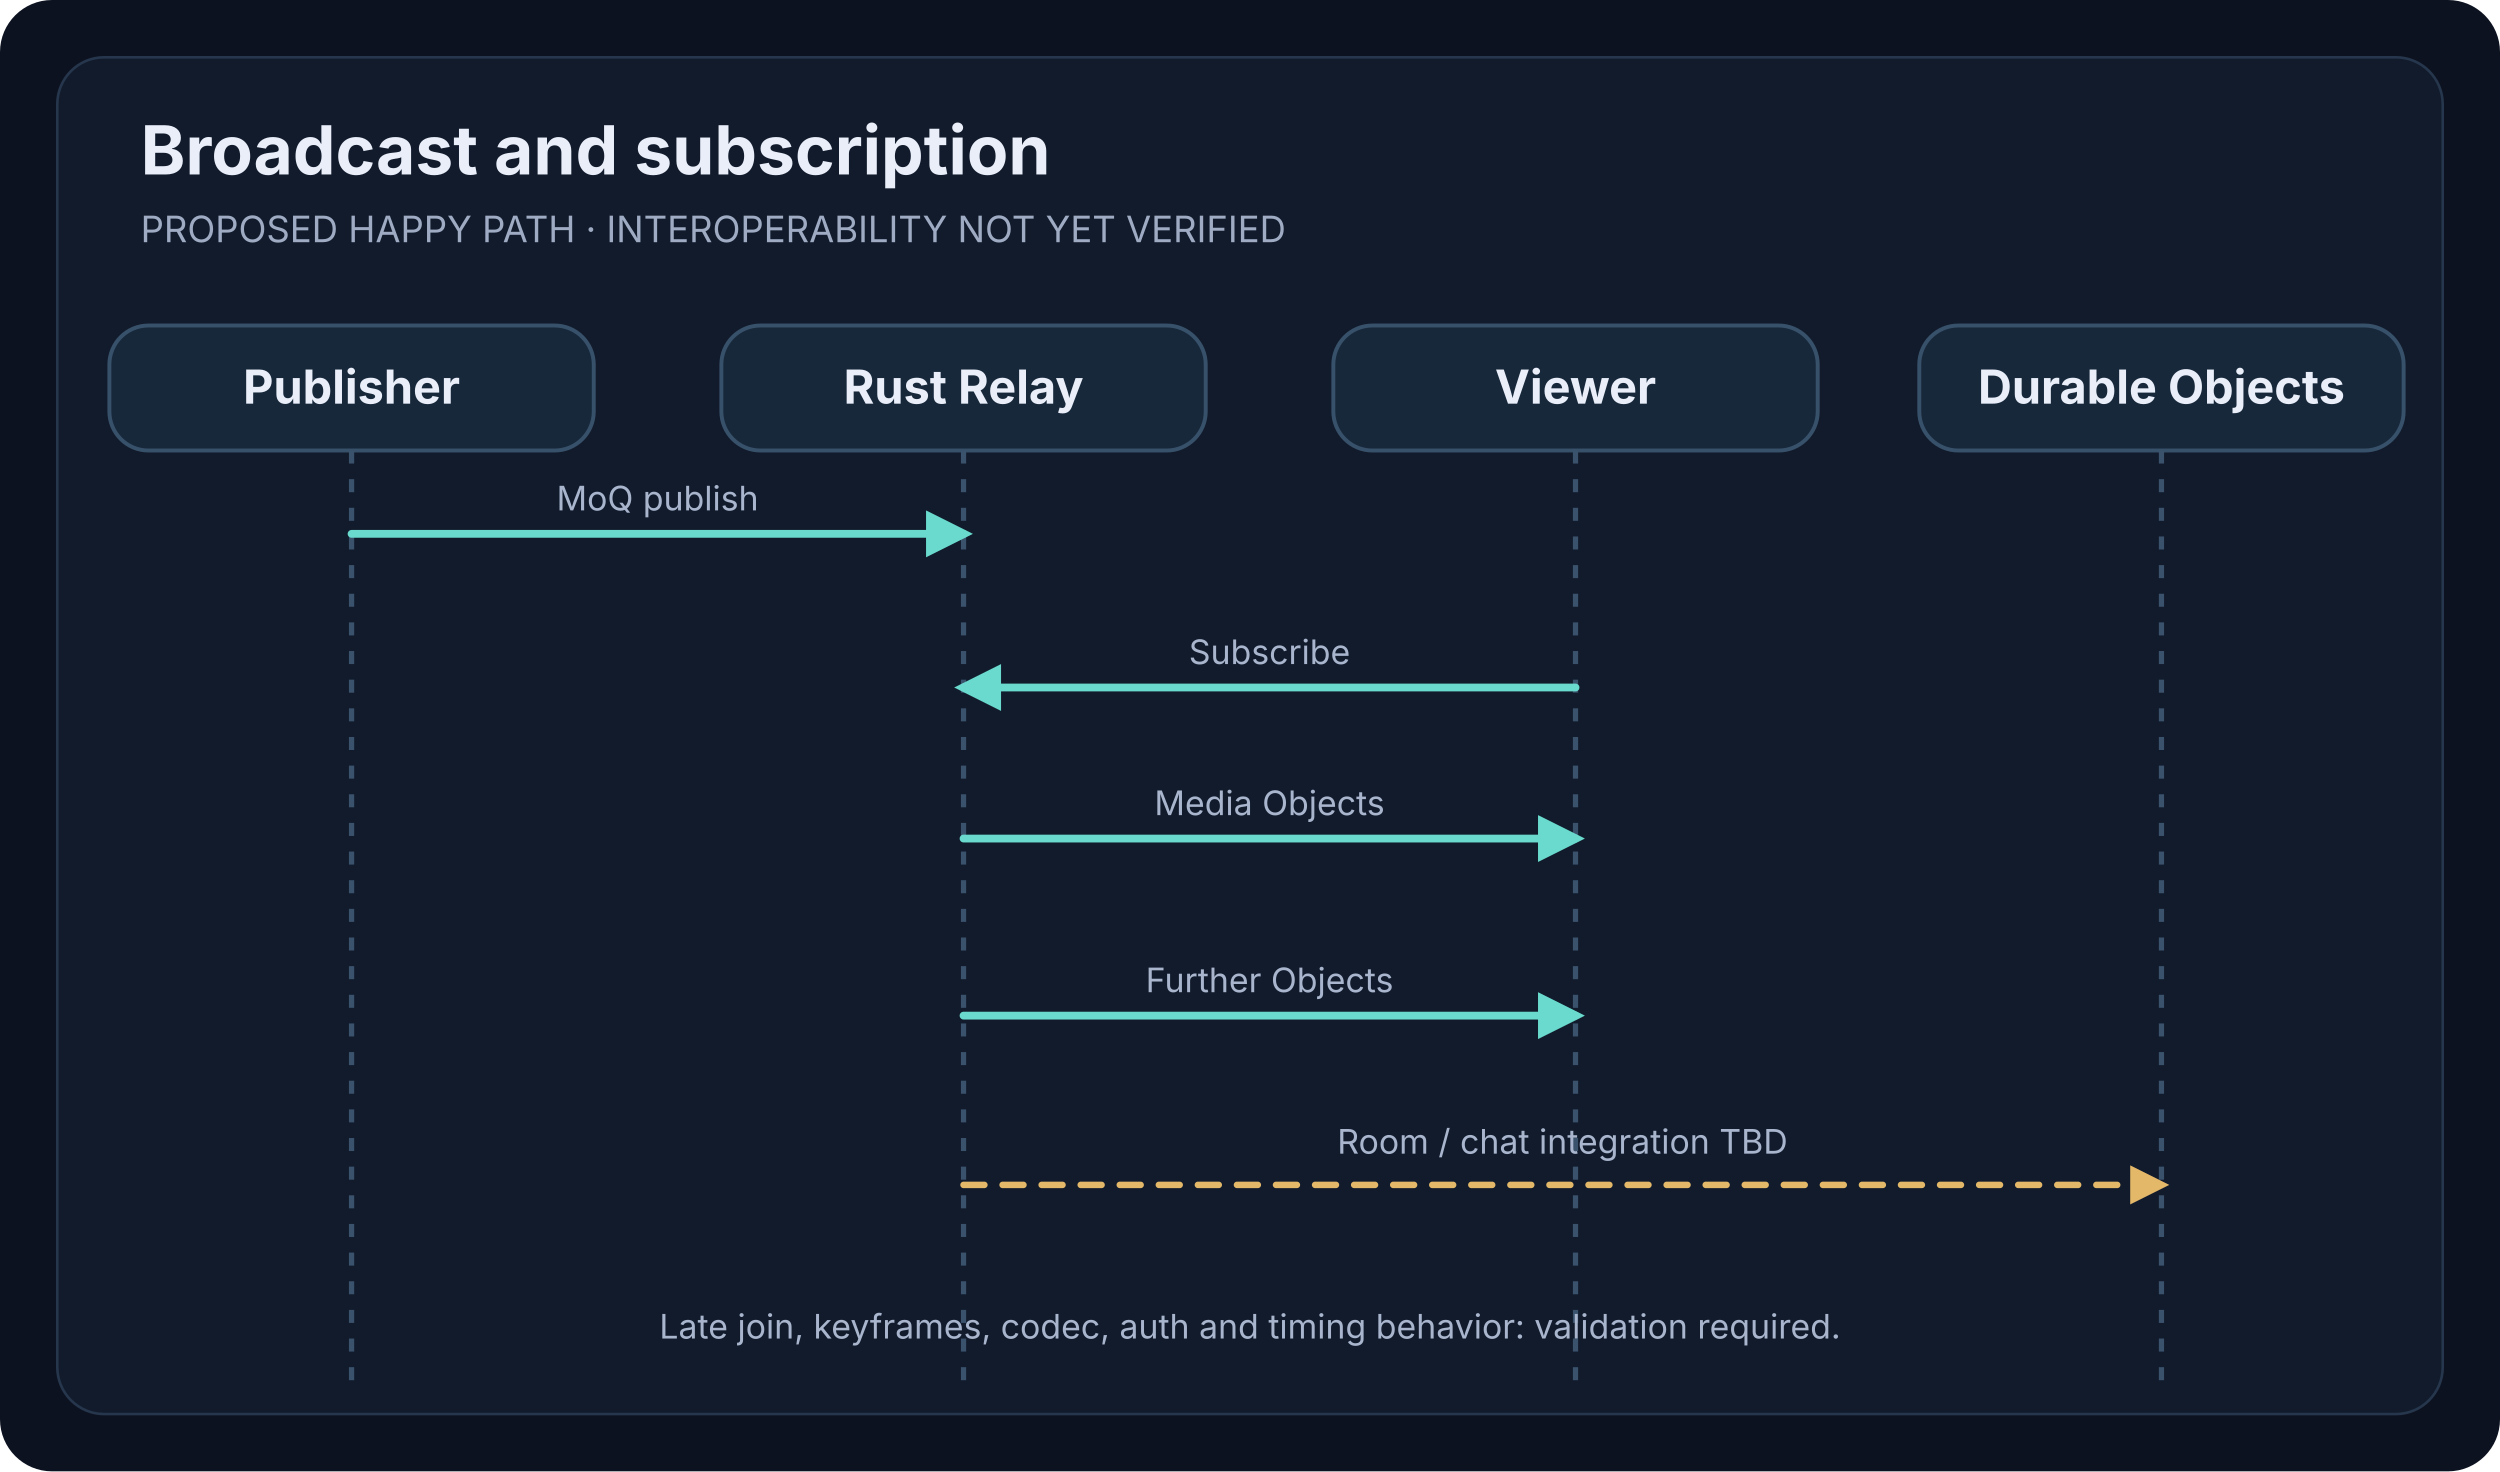
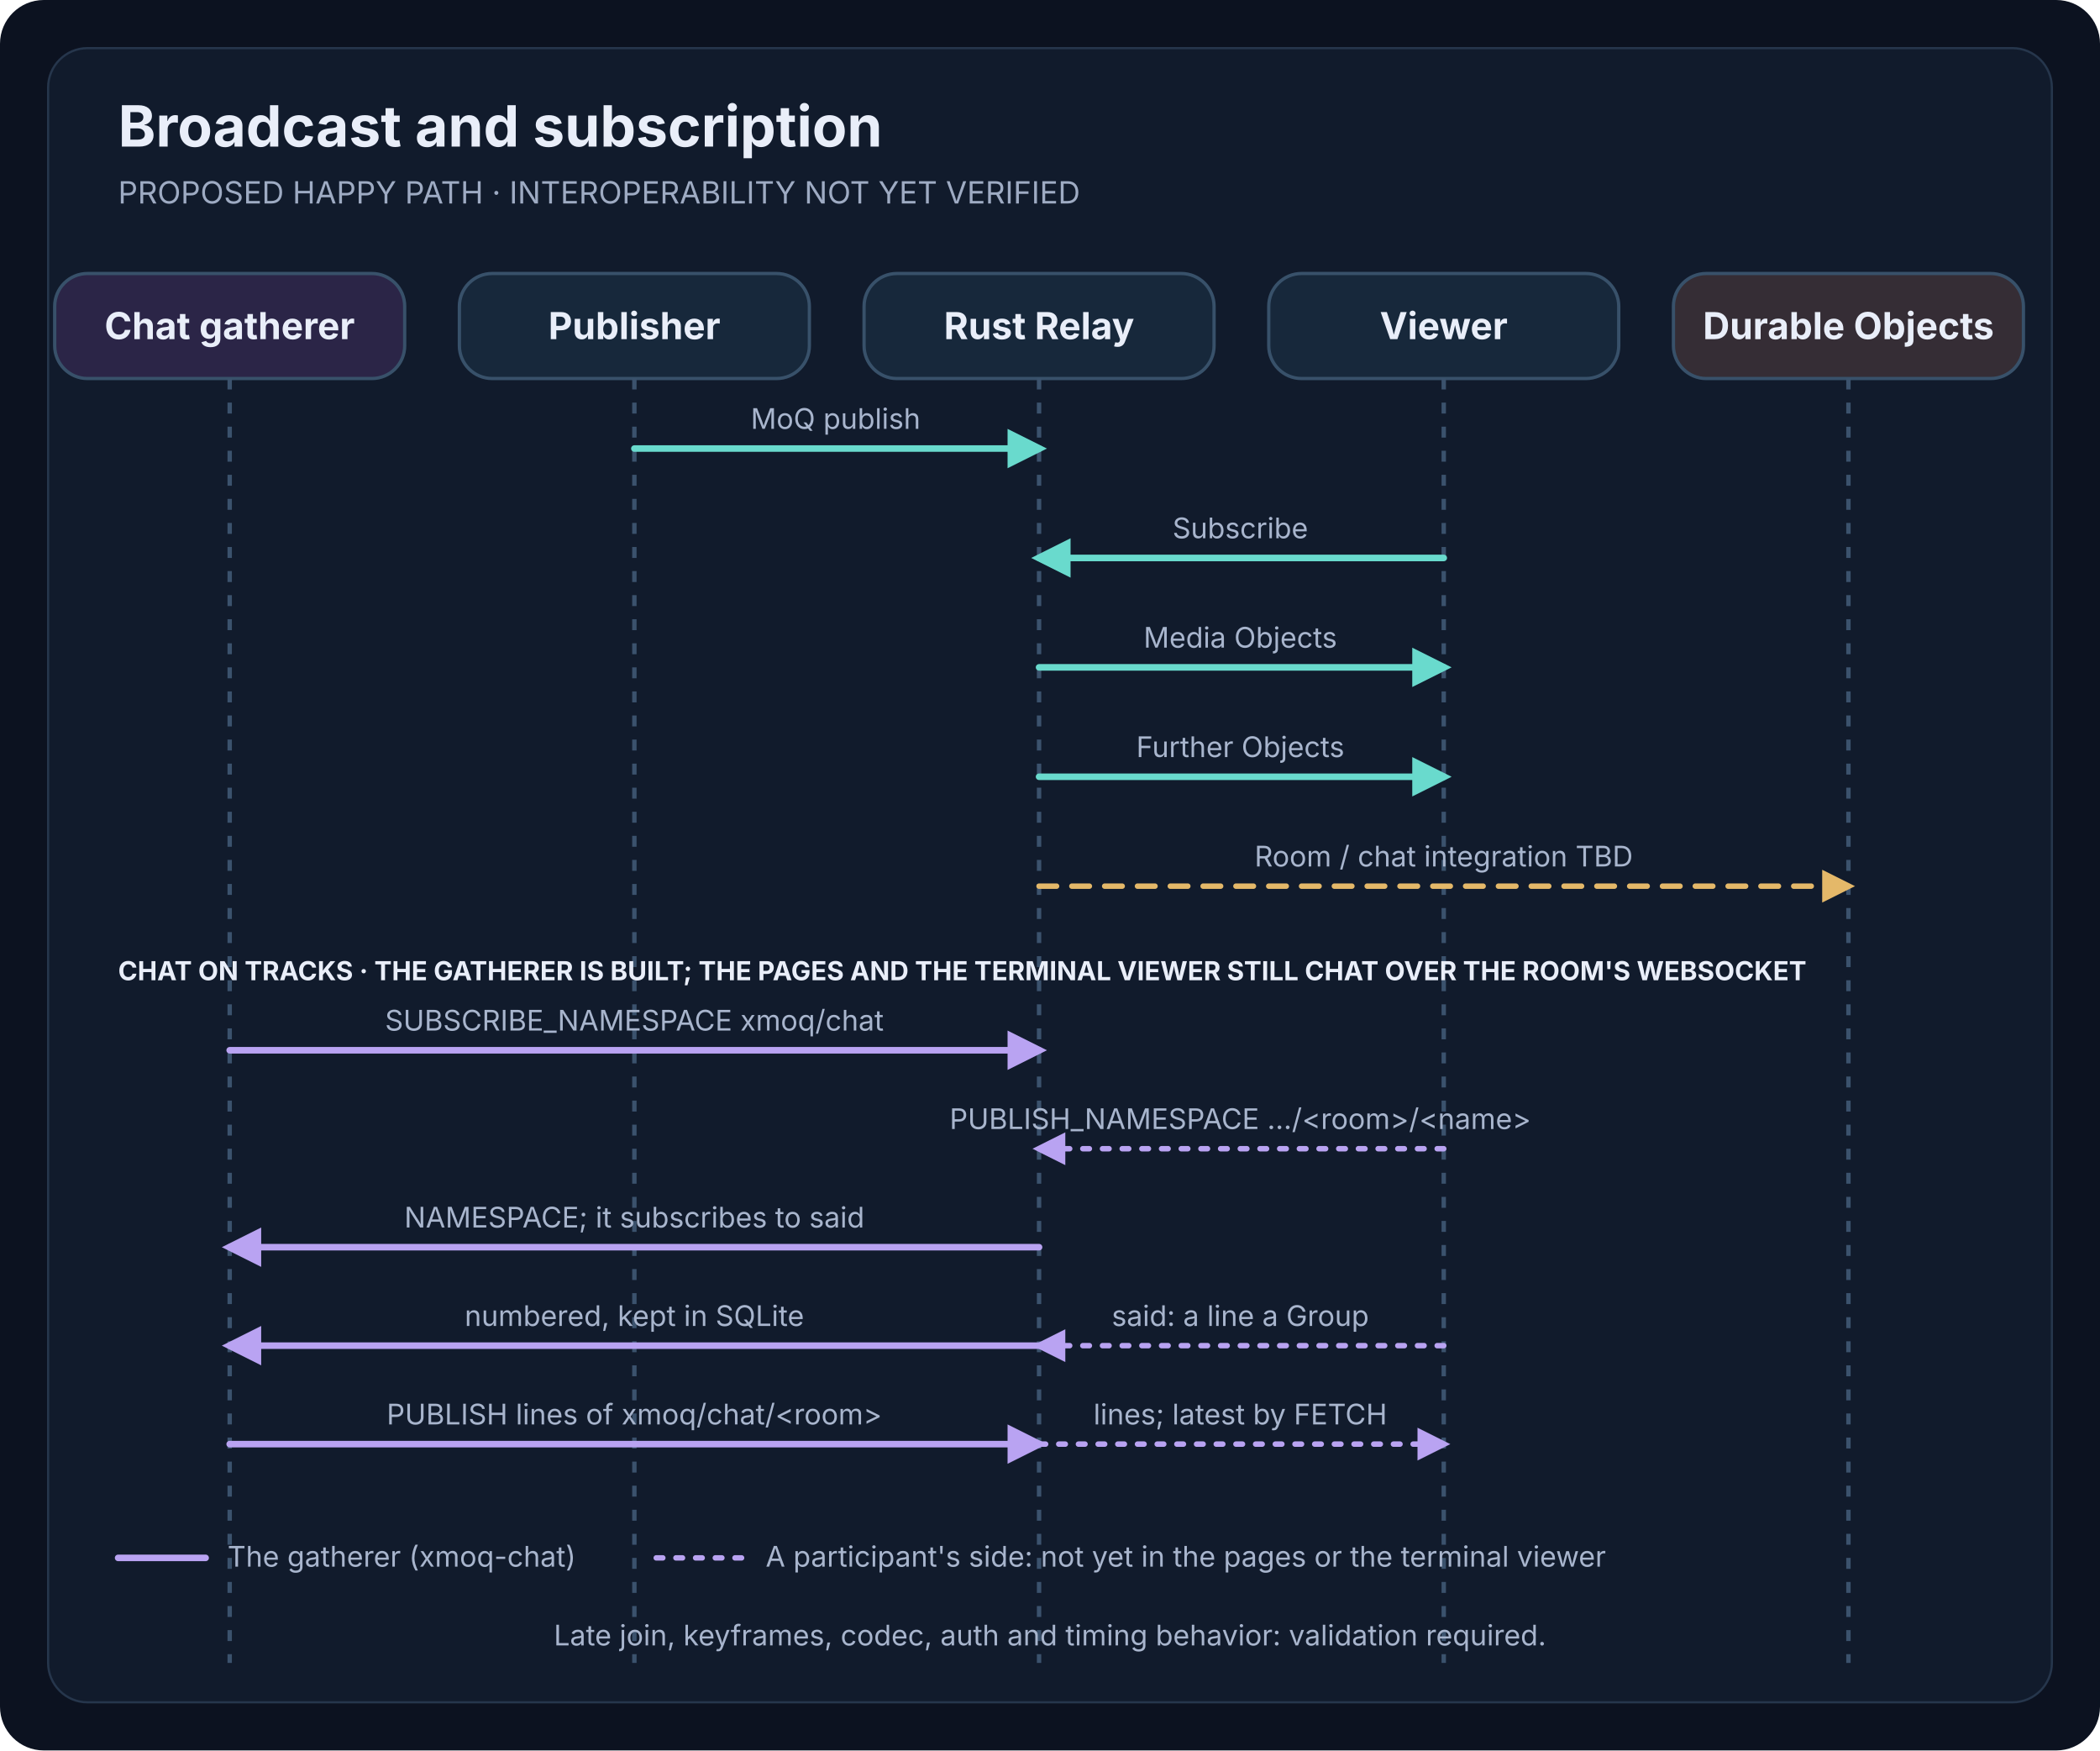
- <svg xmlns="http://www.w3.org/2000/svg" viewBox="0 0 960 565" role="img" aria-label="Broadcast and subscription">
+ <svg xmlns="http://www.w3.org/2000/svg" viewBox="0 0 960 800" role="img" aria-label="Broadcast and subscription">
  <defs>
-     <style>text{font-family:Inter,ui-sans-serif,system-ui,sans-serif;fill:#e9eef9}.heading{font-size:26px;font-weight:750}.sub{font-size:14px;fill:#9eabc3}.name{font-size:18px;font-weight:700}.desc{font-size:13px;fill:#a8b5cd}.tag{font-size:12px;font-weight:650}.line{fill:none;stroke:#69dacd;stroke-width:3;stroke-linecap:round;stroke-linejoin:round}.dashed{fill:none;stroke:#e4b869;stroke-width:2.5;stroke-dasharray:8 7;stroke-linecap:round}</style>
+     <style>text{font-family:Inter,ui-sans-serif,system-ui,sans-serif;fill:#e9eef9}.heading{font-size:26px;font-weight:750}.sub{font-size:14px;fill:#9eabc3}.name{font-size:17px;font-weight:700}.desc{font-size:13px;fill:#a8b5cd}.tag{font-size:12px;font-weight:650}.line{fill:none;stroke:#69dacd;stroke-width:3;stroke-linecap:round;stroke-linejoin:round}.dashed{fill:none;stroke:#e4b869;stroke-width:2.5;stroke-dasharray:8 7;stroke-linecap:round}.chat{fill:none;stroke:#b9a3f2;stroke-width:3;stroke-linecap:round}.moving{fill:none;stroke:#b9a3f2;stroke-width:2.5;stroke-dasharray:3 6;stroke-linecap:round}</style>
    <marker id="arr" viewBox="0 0 10 10" refX="8" refY="5" markerWidth="6" markerHeight="6" orient="auto-start-reverse">
      <path d="M0 0 10 5 0 10Z" fill="#69dacd" />
    </marker>
    <marker id="amb" viewBox="0 0 10 10" refX="8" refY="5" markerWidth="6" markerHeight="6" orient="auto-start-reverse">
      <path d="M0 0 10 5 0 10Z" fill="#e4b869" />
    </marker>
+     <marker id="vio" viewBox="0 0 10 10" refX="8" refY="5" markerWidth="6" markerHeight="6" orient="auto-start-reverse">
+       <path d="M0 0 10 5 0 10Z" fill="#b9a3f2" />
+     </marker>
  </defs>
-   <rect width="960" height="565" rx="20" fill="#0c1220" />
-   <rect x="22" y="22" width="916" height="521" rx="18" fill="#111b2c" stroke="#26364c" />
+   <rect width="960" height="800" rx="20" fill="#0c1220" />
+   <rect x="22" y="22" width="916" height="756" rx="18" fill="#111b2c" stroke="#26364c" />
  <text x="54" y="67" class="heading">Broadcast and subscription</text>
  <text x="54" y="93" class="sub">PROPOSED HAPPY PATH · INTEROPERABILITY NOT YET VERIFIED</text>
-   <rect x="42" y="125" width="186" height="48" rx="15" fill="#17283b" stroke="#38516a" stroke-width="1.5" />
-   <text x="135" y="155" class="name" text-anchor="middle">Publisher</text>
-   <path d="M135 173 V535" stroke="#3b526d" stroke-width="2" stroke-dasharray="5 6" />
-   <rect x="277" y="125" width="186" height="48" rx="15" fill="#17283b" stroke="#38516a" stroke-width="1.5" />
-   <text x="370" y="155" class="name" text-anchor="middle">Rust Relay</text>
-   <path d="M370 173 V535" stroke="#3b526d" stroke-width="2" stroke-dasharray="5 6" />
-   <rect x="512" y="125" width="186" height="48" rx="15" fill="#17283b" stroke="#38516a" stroke-width="1.5" />
-   <text x="605" y="155" class="name" text-anchor="middle">Viewer</text>
-   <path d="M605 173 V535" stroke="#3b526d" stroke-width="2" stroke-dasharray="5 6" />
-   <rect x="737" y="125" width="186" height="48" rx="15" fill="#17283b" stroke="#38516a" stroke-width="1.5" />
-   <text x="830" y="155" class="name" text-anchor="middle">Durable Objects</text>
-   <path d="M830 173 V535" stroke="#3b526d" stroke-width="2" stroke-dasharray="5 6" />
-   <path d="M135 205 H370" class="line" marker-end="url(#arr)" />
-   <text x="252.5" y="196" class="desc" text-anchor="middle">MoQ publish</text>
-   <path d="M605 264 H370" class="line" marker-end="url(#arr)" />
-   <text x="487.5" y="255" class="desc" text-anchor="middle">Subscribe</text>
-   <path d="M370 322 H605" class="line" marker-end="url(#arr)" />
-   <text x="487.5" y="313" class="desc" text-anchor="middle">Media Objects</text>
-   <path d="M370 390 H605" class="line" marker-end="url(#arr)" />
-   <text x="487.5" y="381" class="desc" text-anchor="middle">Further Objects</text>
-   <path d="M370 455 H830" class="dashed" marker-end="url(#amb)" />
-   <text x="600" y="443" class="desc" text-anchor="middle">Room / chat integration TBD</text>
-   <text x="480" y="514" class="desc" text-anchor="middle">Late join, keyframes, codec, auth and timing behavior: validation required.</text>
+   <rect x="25" y="125" width="160" height="48" rx="15" fill="#2b2547" stroke="#38516a" stroke-width="1.5" />
+   <text x="105" y="155" class="name" text-anchor="middle">Chat gatherer</text>
+   <path d="M105 173 V760" stroke="#3b526d" stroke-width="2" stroke-dasharray="5 6" />
+   <rect x="210" y="125" width="160" height="48" rx="15" fill="#17283b" stroke="#38516a" stroke-width="1.5" />
+   <text x="290" y="155" class="name" text-anchor="middle">Publisher</text>
+   <path d="M290 173 V760" stroke="#3b526d" stroke-width="2" stroke-dasharray="5 6" />
+   <rect x="395" y="125" width="160" height="48" rx="15" fill="#17283b" stroke="#38516a" stroke-width="1.5" />
+   <text x="475" y="155" class="name" text-anchor="middle">Rust Relay</text>
+   <path d="M475 173 V760" stroke="#3b526d" stroke-width="2" stroke-dasharray="5 6" />
+   <rect x="580" y="125" width="160" height="48" rx="15" fill="#17283b" stroke="#38516a" stroke-width="1.5" />
+   <text x="660" y="155" class="name" text-anchor="middle">Viewer</text>
+   <path d="M660 173 V760" stroke="#3b526d" stroke-width="2" stroke-dasharray="5 6" />
+   <rect x="765" y="125" width="160" height="48" rx="15" fill="#352d35" stroke="#38516a" stroke-width="1.5" />
+   <text x="845" y="155" class="name" text-anchor="middle">Durable Objects</text>
+   <path d="M845 173 V760" stroke="#3b526d" stroke-width="2" stroke-dasharray="5 6" />
+   <path d="M290 205 H475" class="line" marker-end="url(#arr)" />
+   <text x="382" y="196" class="desc" text-anchor="middle">MoQ publish</text>
+   <path d="M660 255 H475" class="line" marker-end="url(#arr)" />
+   <text x="567" y="246" class="desc" text-anchor="middle">Subscribe</text>
+   <path d="M475 305 H660" class="line" marker-end="url(#arr)" />
+   <text x="567" y="296" class="desc" text-anchor="middle">Media Objects</text>
+   <path d="M475 355 H660" class="line" marker-end="url(#arr)" />
+   <text x="567" y="346" class="desc" text-anchor="middle">Further Objects</text>
+   <path d="M475 405 H845" class="dashed" marker-end="url(#amb)" />
+   <text x="660" y="396" class="desc" text-anchor="middle">Room / chat integration TBD</text>
+   <text x="54" y="448" class="tag" fill="#b9a3f2">CHAT ON TRACKS · THE GATHERER IS BUILT; THE PAGES AND THE TERMINAL VIEWER STILL CHAT OVER THE ROOM'S WEBSOCKET</text>
+   <path d="M105 480 H475" class="chat" marker-end="url(#vio)" />
+   <text x="290" y="471" class="desc" text-anchor="middle">SUBSCRIBE_NAMESPACE xmoq/chat</text>
+   <path d="M660 525 H475" class="moving" marker-end="url(#vio)" />
+   <text x="567" y="516" class="desc" text-anchor="middle">PUBLISH_NAMESPACE …/&lt;room&gt;/&lt;name&gt;</text>
+   <path d="M475 570 H105" class="chat" marker-end="url(#vio)" />
+   <text x="290" y="561" class="desc" text-anchor="middle">NAMESPACE; it subscribes to said</text>
+   <path d="M660 615 H475" class="moving" marker-end="url(#vio)" />
+   <text x="567" y="606" class="desc" text-anchor="middle">said: a line a Group</text>
+   <path d="M475 615 H105" class="chat" marker-end="url(#vio)" />
+   <text x="290" y="606" class="desc" text-anchor="middle">numbered, kept in SQLite</text>
+   <path d="M105 660 H475" class="chat" marker-end="url(#vio)" />
+   <text x="290" y="651" class="desc" text-anchor="middle">PUBLISH lines of xmoq/chat/&lt;room&gt;</text>
+   <path d="M475 660 H660" class="moving" marker-end="url(#vio)" />
+   <text x="567" y="651" class="desc" text-anchor="middle">lines; latest by FETCH</text>
+   <path d="M54 712 H94" class="chat" />
+   <text x="104" y="716" class="desc">The gatherer (xmoq-chat)</text>
+   <path d="M300 712 H340" class="moving" />
+   <text x="350" y="716" class="desc">A participant's side: not yet in the pages or the terminal viewer</text>
+   <text x="480" y="752" class="desc" text-anchor="middle">Late join, keyframes, codec, auth and timing behavior: validation required.</text>
</svg>
